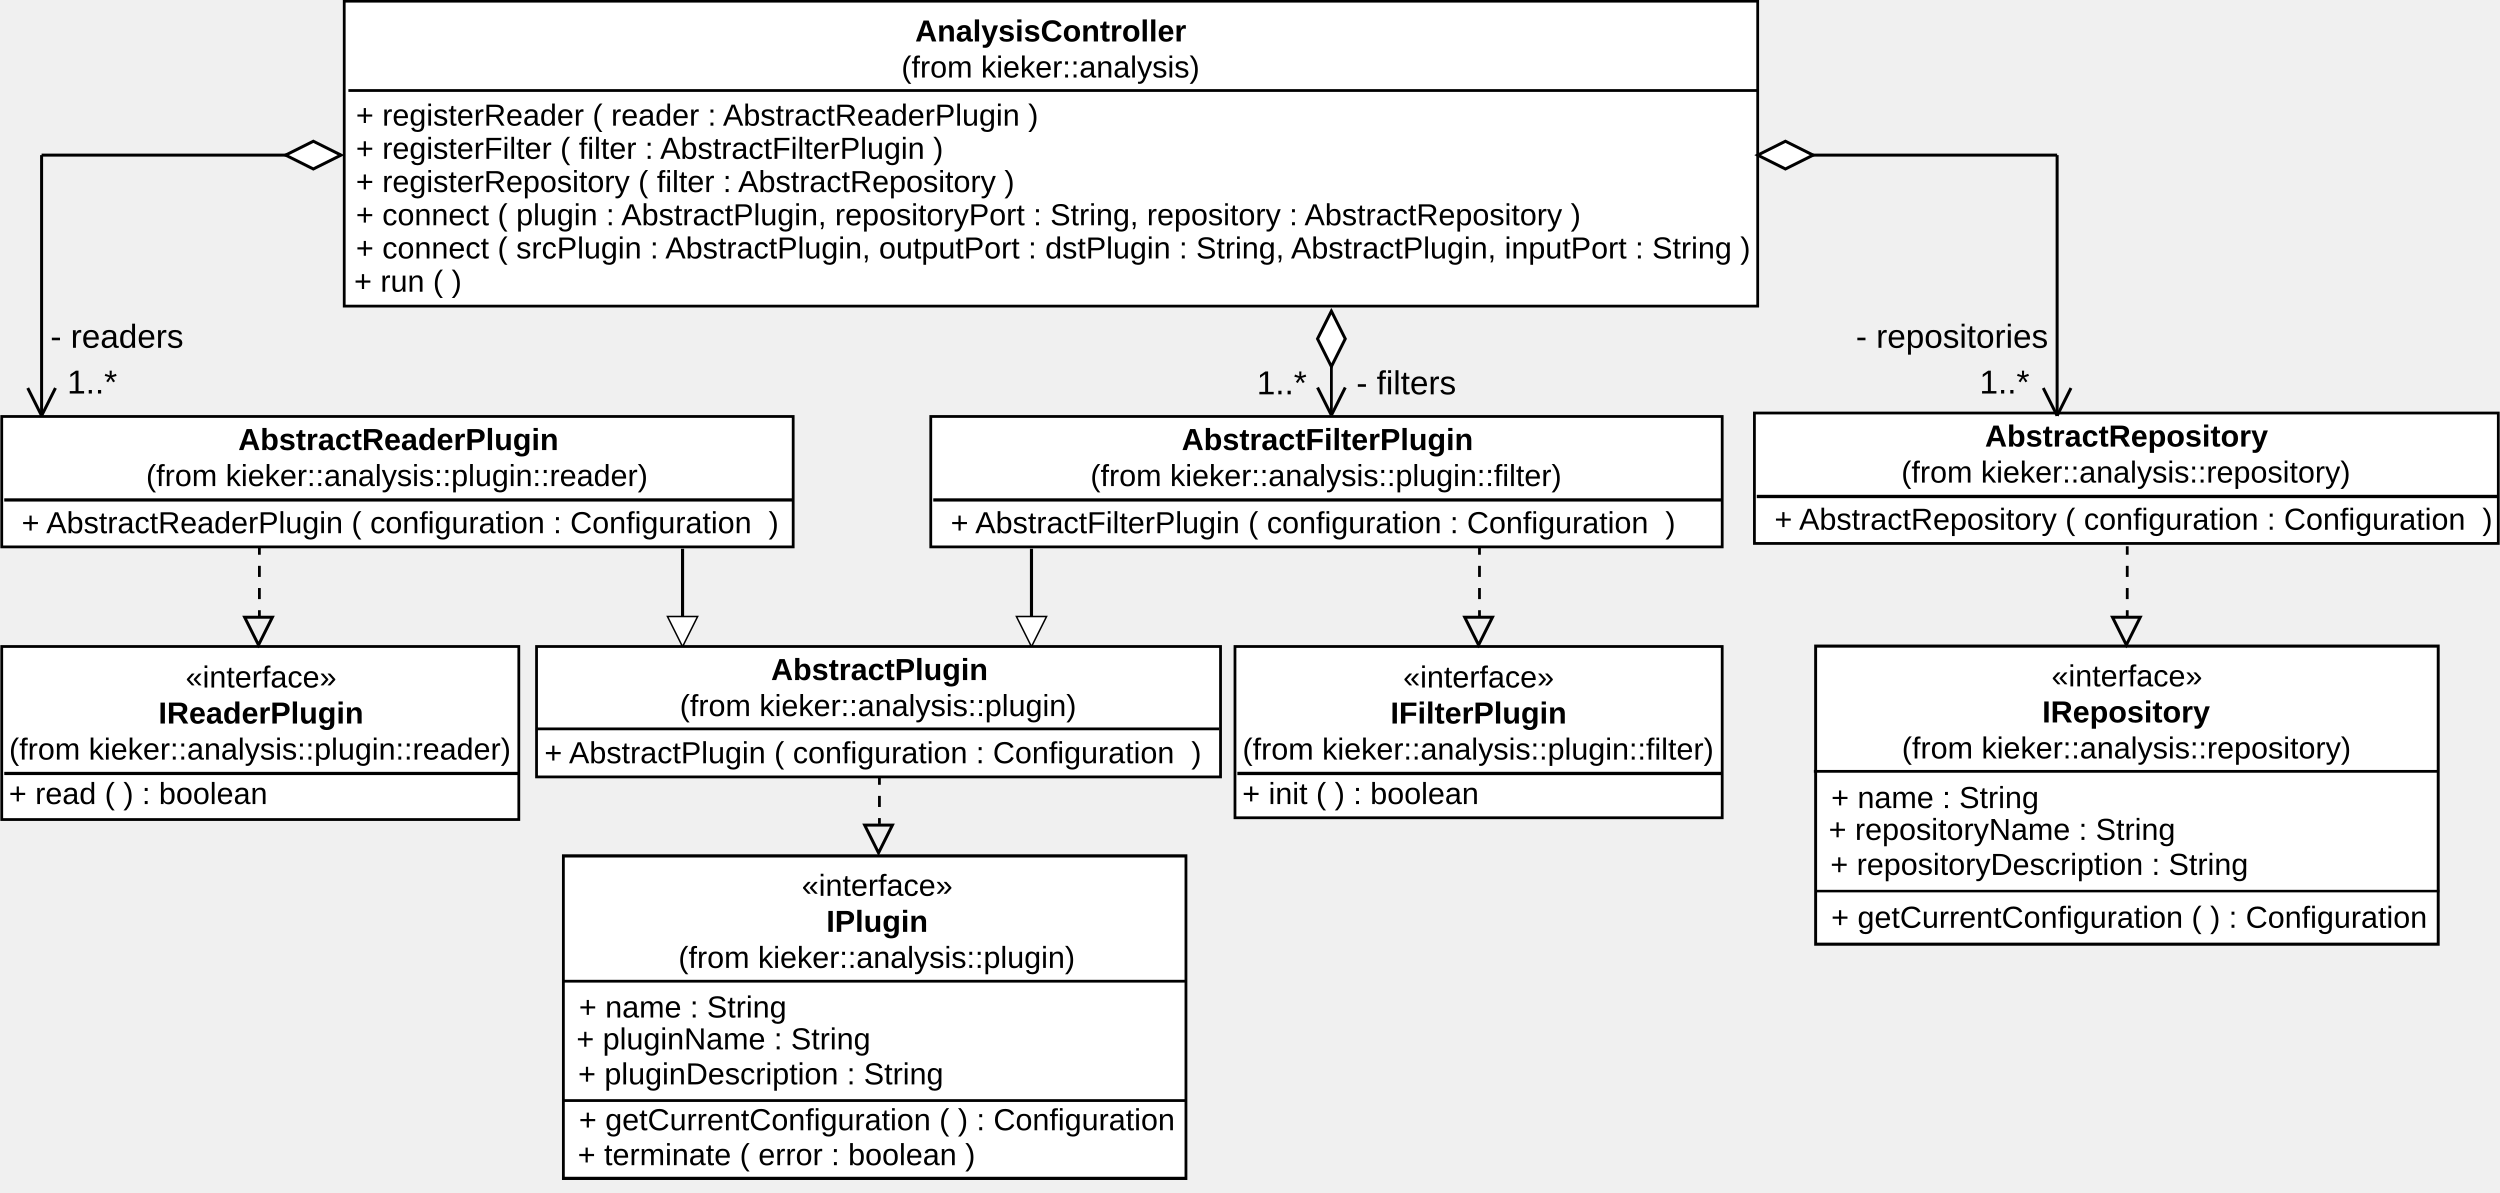
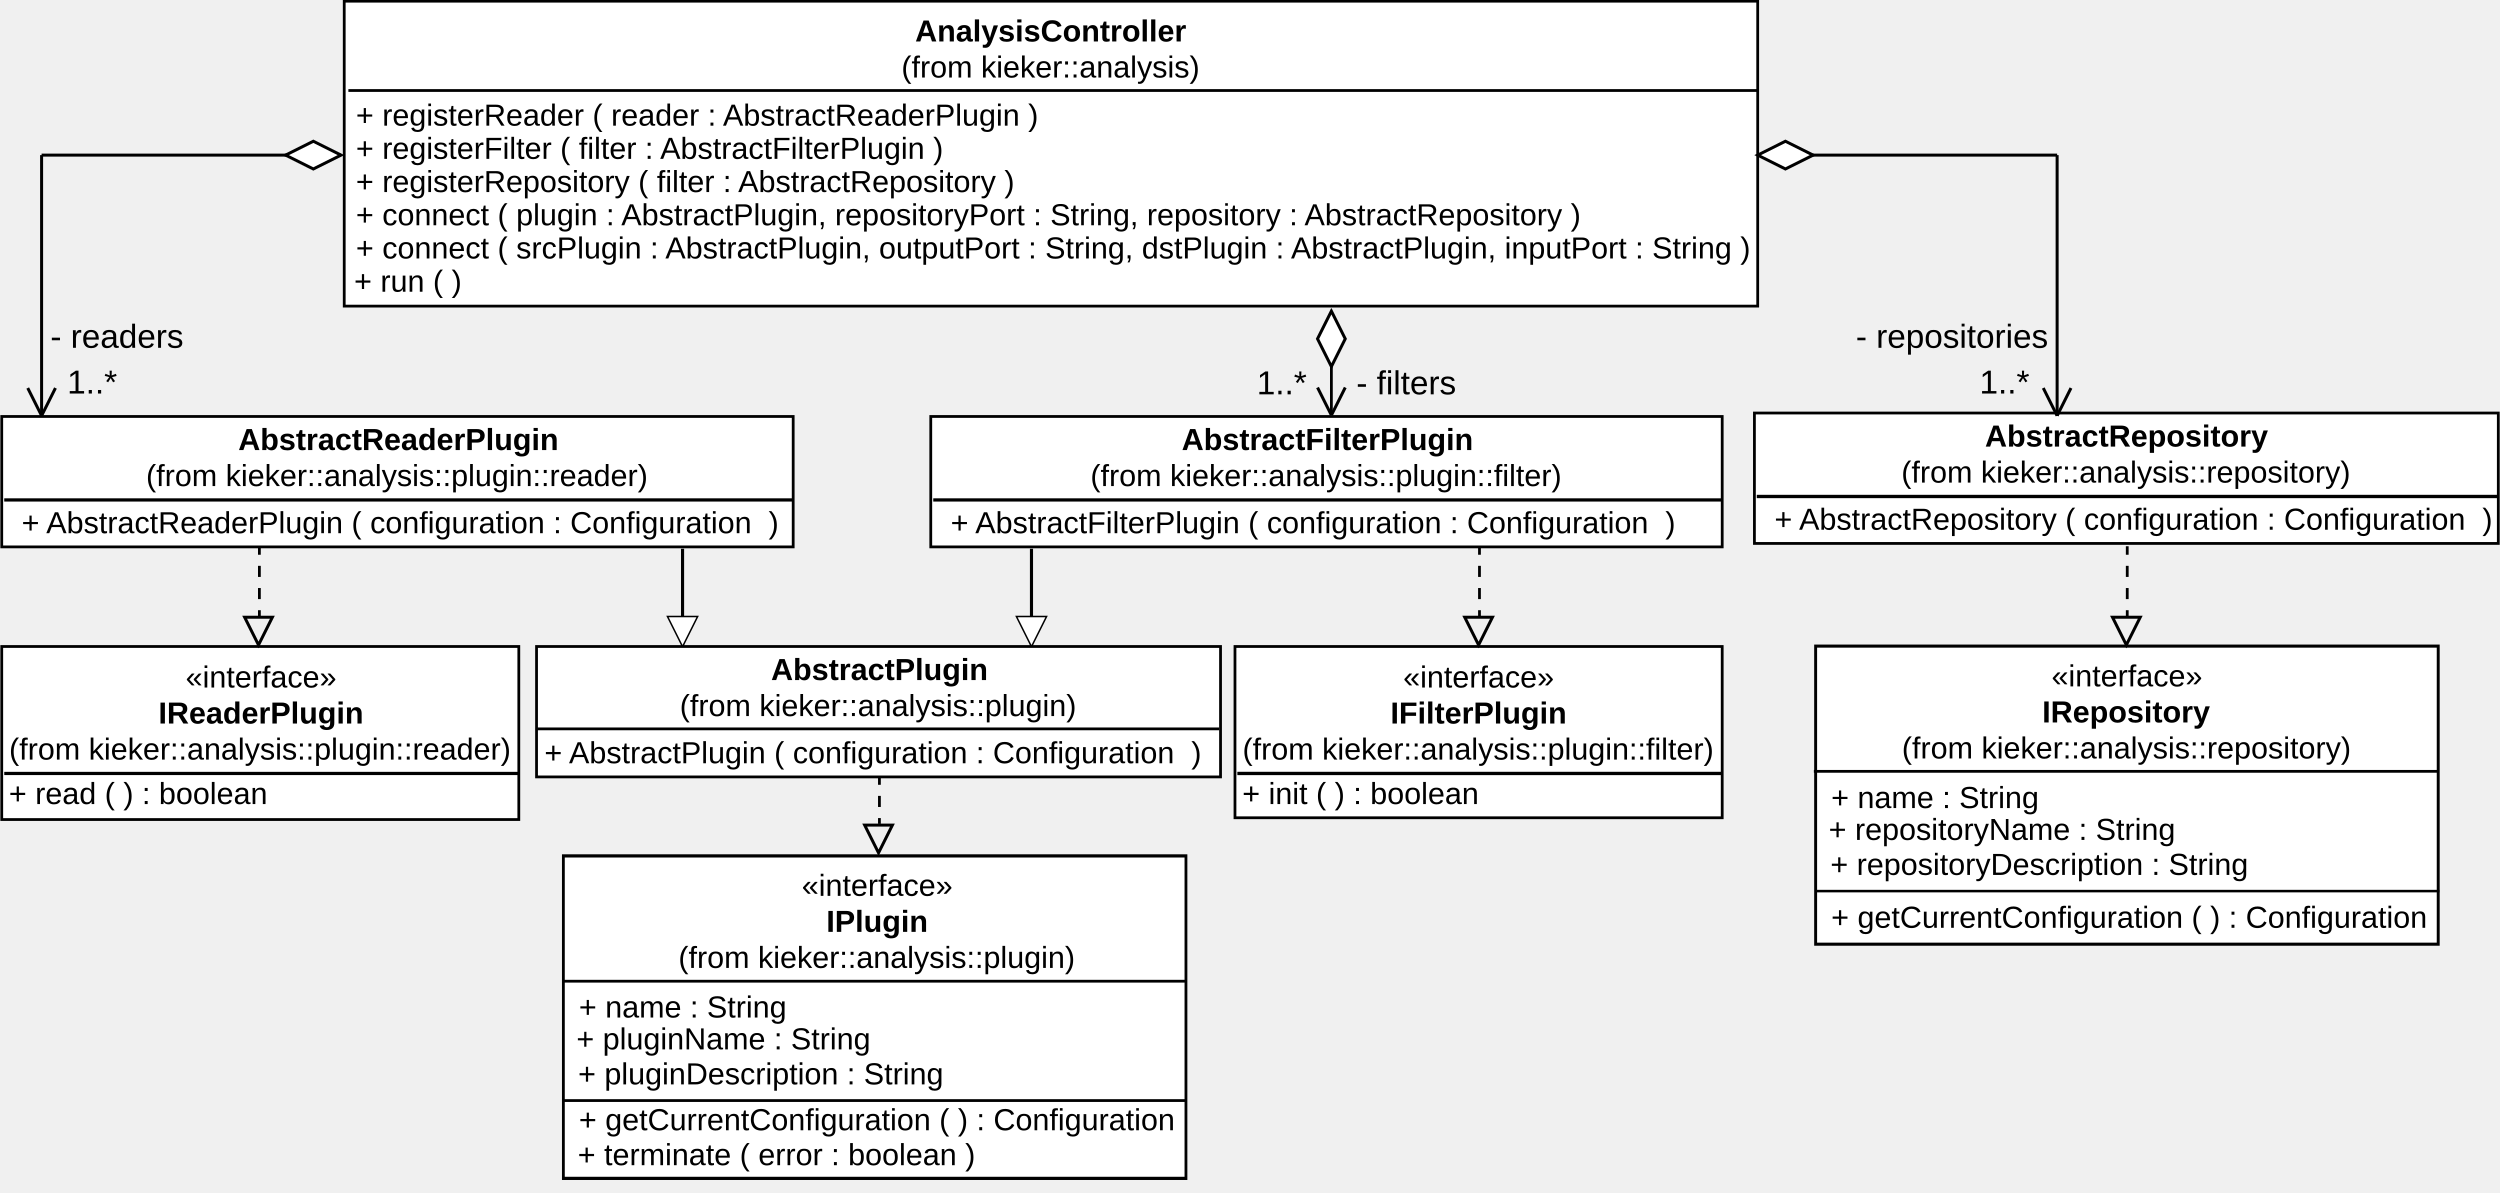
<svg xmlns="http://www.w3.org/2000/svg" xmlns:xlink="http://www.w3.org/1999/xlink" shape-rendering="auto" width="901.644" text-rendering="auto" contentScriptType="text/ecmascript" color-interpolation="auto" color-rendering="auto" preserveAspectRatio="xMidYMid meet" font-size="12" viewBox="0 0 901.644 430.022" image-rendering="auto" stroke-miterlimit="10" zoomAndPan="magnify" version="1.0" contentStyleType="text/css" font-style="normal" height="430.022" font-weight="normal" id="svg2" style="font-size:12px;font-style:normal;font-weight:normal;fill:#000000;fill-opacity:1;stroke:#000000;stroke-width:1;stroke-linecap:square;stroke-linejoin:miter;stroke-miterlimit:10;stroke-opacity:1;stroke-dasharray:none;stroke-dashoffset:0;font-family:Dialog">
  <rect style="fill:#ffffff;fill-opacity:1;stroke:#000000;stroke-width:1;stroke-linecap:square;stroke-linejoin:miter;stroke-miterlimit:10;stroke-opacity:1;stroke-dasharray:none;stroke-dashoffset:1.9" id="rect5103" width="285.439" height="47.034" x="335.687" y="150.206" />
  <rect style="fill:#ffffff;fill-opacity:1;stroke:#000000;stroke-width:1;stroke-linecap:square;stroke-linejoin:miter;stroke-miterlimit:10;stroke-opacity:1;stroke-dasharray:none;stroke-dashoffset:1.9" id="rect5101" width="285.439" height="47.034" x="0.628" y="150.206" />
  <line clip-path="url(#clipPath45-3)" x1="605" x2="658" y1="196" y2="196" id="line485-6" style="font-size:11px;font-style:normal;font-weight:normal;fill:none;stroke:#000000;stroke-width:1.128;stroke-linecap:butt;stroke-linejoin:miter;stroke-miterlimit:10;stroke-opacity:1;stroke-dasharray:none;stroke-dashoffset:0;font-family:Arial" transform="matrix(0,0.9204898,-1,0,568.0132,-358.99)" />
  <line clip-path="url(#clipPath45)" x1="605" x2="658" y1="196" y2="196" id="line485" style="font-size:11px;fill:none;stroke-width:1.128;stroke-linecap:butt;font-family:Arial" transform="matrix(0,0.9204898,-1,0,442.1673,-358.99)" />
  <polygon clip-path="url(#clipPath60-9)" points="648,191 658,196 648,201 " id="polygon489-3" style="font-size:11px;font-style:normal;font-weight:normal;fill:none;stroke:#000000;stroke-width:1.083;stroke-linecap:butt;stroke-linejoin:miter;stroke-miterlimit:10;stroke-opacity:1;stroke-dasharray:none;stroke-dashoffset:0;font-family:Arial" transform="matrix(0,1,-1,0,568.0132,-425.381)" />
  <polygon clip-path="url(#clipPath60)" points="648,191 658,196 648,201 " id="polygon489" style="font-size:11px;fill:none;stroke-width:1.083;stroke-linecap:butt;font-family:Arial" transform="matrix(0,1,-1,0,442.1673,-425.381)" />
  <polygon clip-path="url(#clipPath60-9)" points="648,191 658,196 648,201 " id="polygon487-7" style="font-size:11px;font-style:normal;font-weight:normal;fill:#ffffff;fill-opacity:1;stroke:none;font-family:Arial" transform="matrix(0,1,-1,0,568.0132,-425.381)" />
  <polygon clip-path="url(#clipPath60)" points="648,191 658,196 648,201 " id="polygon487" style="font-size:11px;fill:#ffffff;stroke:none;font-family:Arial" transform="matrix(0,1,-1,0,442.1673,-425.381)" />
  <rect style="fill:#ffffff;fill-opacity:1;stroke:#000000;stroke-width:1;stroke-linecap:square;stroke-linejoin:miter;stroke-miterlimit:10;stroke-opacity:1;stroke-dasharray:none;stroke-dashoffset:1.9" id="rect5022" width="246.688" height="47.034" x="193.507" y="233.164" />
  <path style="fill:none;stroke:#000000;stroke-width:1px;stroke-linecap:butt;stroke-linejoin:miter;stroke-opacity:1" d="m 193.283,262.871 246.447,0" id="path5099" transform="translate(0,-1.5956369e-6)" />
  <rect x="658" y="162" clip-path="url(#clipPath36-0)" width="161" height="73" id="rect433-2" style="font-size:11px;font-style:normal;font-weight:normal;fill:#ffffff;fill-opacity:1;stroke:#000000;stroke-width:0.755;stroke-linecap:butt;stroke-linejoin:miter;stroke-miterlimit:10;stroke-opacity:1;stroke-dasharray:none;stroke-dashoffset:0;font-family:Arial" transform="matrix(1.394649,0,0,1.472659,-262.8564,-5.54603)" />
  <path style="fill:none;stroke:#000000;stroke-width:1px;stroke-linecap:butt;stroke-linejoin:miter;stroke-opacity:1" d="m 654.188,278.189 225.271,0" id="path5067" transform="translate(0,-1.5956369e-6)" />
  <rect style="fill:#ffffff;fill-opacity:1;stroke:#000000;stroke-width:1;stroke-linecap:square;stroke-linejoin:miter;stroke-miterlimit:10;stroke-opacity:1;stroke-dasharray:none;stroke-dashoffset:1.9" id="rect5065" width="268.287" height="47.034" x="632.744" y="148.96" />
  <rect style="fill:#ffffff;fill-opacity:1;stroke:#000000;stroke-width:1;stroke-linecap:square;stroke-linejoin:miter;stroke-miterlimit:10;stroke-opacity:1;stroke-dasharray:none;stroke-dashoffset:1.9" id="rect5049" width="175.721" height="61.77" x="445.405" y="233.164" />
  <rect x="658" y="162" clip-path="url(#clipPath36)" width="161" height="73" id="rect433" style="font-size:11px;fill:#ffffff;stroke-width:0.726;stroke-linecap:butt;font-family:Arial" transform="matrix(1.394649,0,0,1.593203,-714.4952,50.59066)" />
  <path style="fill:none;stroke:#000000;stroke-width:1px;stroke-linecap:butt;stroke-linejoin:miter;stroke-opacity:1" d="m 202.744,353.88 224.821,0" id="path5029" transform="translate(0,-1.5956369e-6)" />
  <rect style="fill:#ffffff;fill-opacity:1;stroke:#000000;stroke-width:1;stroke-linecap:square;stroke-linejoin:miter;stroke-miterlimit:10;stroke-opacity:1;stroke-dasharray:none;stroke-dashoffset:1.9" id="rect5013" width="186.484" height="62.407" x="0.628" y="233.164" />
  <rect style="fill:#ffffff;fill-opacity:1;stroke:#000000;stroke-width:1;stroke-linecap:square;stroke-linejoin:miter;stroke-miterlimit:10;stroke-opacity:1;stroke-dasharray:none;stroke-dashoffset:1.9" id="rect5002" width="509.779" height="109.972" x="124.148" y="0.429" />
  <path style="fill:none;stroke:#000000;stroke-width:1px;stroke-linecap:butt;stroke-linejoin:miter;stroke-opacity:1" d="m 125.645,32.643 508.325,0" id="path5004" transform="translate(0,-1.5956369e-6)" />
  <defs id="genericDefs">
    <defs id="defs1">
      <linearGradient spreadMethod="pad" xlink:show="other" id="linearGradient1" xlink:actuate="onLoad" xlink:type="simple" y2="104" gradientUnits="userSpaceOnUse" y1="90" x2="271" x1="271">
        <stop id="stop9" offset="0%" stop-color="white" stop-opacity="1" />
        <stop id="stop11" offset="100%" stop-color="rgb(236,236,236)" stop-opacity="1" />
      </linearGradient>
      <linearGradient spreadMethod="pad" xlink:show="other" id="linearGradient2" xlink:actuate="onLoad" xlink:type="simple" y2="64" gradientUnits="userSpaceOnUse" y1="31" x2="271" x1="271">
        <stop id="stop14" offset="0%" stop-color="rgb(226,241,254)" stop-opacity="1" />
        <stop id="stop16" offset="100%" stop-color="rgb(188,213,234)" stop-opacity="1" />
      </linearGradient>
      <linearGradient spreadMethod="pad" xlink:show="other" id="linearGradient3" xlink:actuate="onLoad" xlink:type="simple" y2="249" gradientUnits="userSpaceOnUse" y1="235" x2="10" x1="10">
        <stop id="stop19" offset="0%" stop-color="white" stop-opacity="1" />
        <stop id="stop21" offset="100%" stop-color="rgb(236,236,236)" stop-opacity="1" />
      </linearGradient>
      <linearGradient spreadMethod="pad" xlink:show="other" id="linearGradient4" xlink:actuate="onLoad" xlink:type="simple" y2="209" gradientUnits="userSpaceOnUse" y1="163" x2="10" x1="10">
        <stop id="stop24" offset="0%" stop-color="rgb(226,241,254)" stop-opacity="1" />
        <stop id="stop26" offset="100%" stop-color="rgb(188,213,234)" stop-opacity="1" />
      </linearGradient>
      <linearGradient spreadMethod="pad" xlink:show="other" id="linearGradient5" xlink:actuate="onLoad" xlink:type="simple" y2="223" gradientUnits="userSpaceOnUse" y1="209" x2="389" x1="389">
        <stop id="stop29" offset="0%" stop-color="white" stop-opacity="1" />
        <stop id="stop31" offset="100%" stop-color="rgb(236,236,236)" stop-opacity="1" />
      </linearGradient>
      <linearGradient spreadMethod="pad" xlink:show="other" id="linearGradient6" xlink:actuate="onLoad" xlink:type="simple" y2="209" gradientUnits="userSpaceOnUse" y1="163" x2="389" x1="389">
        <stop id="stop34" offset="0%" stop-color="rgb(226,241,254)" stop-opacity="1" />
        <stop id="stop36" offset="100%" stop-color="rgb(188,213,234)" stop-opacity="1" />
      </linearGradient>
      <linearGradient spreadMethod="pad" xlink:show="other" id="linearGradient7" xlink:actuate="onLoad" xlink:type="simple" y2="355" gradientUnits="userSpaceOnUse" y1="342" x2="10" x1="10">
        <stop id="stop39" offset="0%" stop-color="white" stop-opacity="1" />
        <stop id="stop41" offset="100%" stop-color="rgb(236,236,236)" stop-opacity="1" />
      </linearGradient>
      <linearGradient spreadMethod="pad" xlink:show="other" id="linearGradient8" xlink:actuate="onLoad" xlink:type="simple" y2="341" gradientUnits="userSpaceOnUse" y1="296" x2="10" x1="10">
        <stop id="stop44" offset="0%" stop-color="rgb(226,241,254)" stop-opacity="1" />
        <stop id="stop46" offset="100%" stop-color="rgb(188,213,234)" stop-opacity="1" />
      </linearGradient>
      <linearGradient spreadMethod="pad" xlink:show="other" id="linearGradient9" xlink:actuate="onLoad" xlink:type="simple" y2="236" gradientUnits="userSpaceOnUse" y1="222" x2="659" x1="659">
        <stop id="stop49" offset="0%" stop-color="white" stop-opacity="1" />
        <stop id="stop51" offset="100%" stop-color="rgb(236,236,236)" stop-opacity="1" />
      </linearGradient>
      <linearGradient spreadMethod="pad" xlink:show="other" id="linearGradient10" xlink:actuate="onLoad" xlink:type="simple" y2="209" gradientUnits="userSpaceOnUse" y1="163" x2="659" x1="659">
        <stop id="stop54" offset="0%" stop-color="rgb(226,241,254)" stop-opacity="1" />
        <stop id="stop56" offset="100%" stop-color="rgb(188,213,234)" stop-opacity="1" />
      </linearGradient>
      <clipPath id="clipPath1" clipPathUnits="userSpaceOnUse">
        <path id="path59" d="m 269,29 260,0 0,81 -260,0 0,-81 z" />
      </clipPath>
      <clipPath id="clipPath2" clipPathUnits="userSpaceOnUse">
        <path id="path62" d="m 345,33 106,0 0,16 -106,0 0,-16 z" />
      </clipPath>
      <clipPath id="clipPath3" clipPathUnits="userSpaceOnUse">
        <path id="path65" d="m 343,46 110,0 0,16 -110,0 0,-16 z" />
      </clipPath>
      <clipPath id="clipPath6" clipPathUnits="userSpaceOnUse">
        <path id="path74" d="m 276,89 42,0 0,16 -42,0 0,-16 z" />
      </clipPath>
      <clipPath id="clipPath7" clipPathUnits="userSpaceOnUse">
        <path id="path77" d="m 270,62 255,0 0,43 -255,0 0,-43 z" />
      </clipPath>
      <clipPath id="clipPath8" clipPathUnits="userSpaceOnUse">
        <path id="path80" d="m 269,102 260,0 0,7 -260,0 0,-7 z" />
      </clipPath>
      <clipPath id="clipPath9" clipPathUnits="userSpaceOnUse">
        <path id="path83" d="m 523,29 7,0 0,77 -7,0 0,-77 z" />
      </clipPath>
      <clipPath id="clipPath10" clipPathUnits="userSpaceOnUse">
        <path id="path86" d="m 8,161 340,0 0,94 -340,0 0,-94 z" />
      </clipPath>
      <clipPath id="clipPath11" clipPathUnits="userSpaceOnUse">
        <path id="path89" d="m 148,165 58,0 0,16 -58,0 0,-16 z" />
      </clipPath>
      <clipPath id="clipPath17" clipPathUnits="userSpaceOnUse">
        <path id="path107" d="m 9,207 335,0 0,43 -335,0 0,-43 z" />
      </clipPath>
      <clipPath id="clipPath18" clipPathUnits="userSpaceOnUse">
        <path id="path110" d="m 8,247 340,0 0,7 -340,0 0,-7 z" />
      </clipPath>
      <clipPath id="clipPath19" clipPathUnits="userSpaceOnUse">
        <path id="path113" d="m 342,161 7,0 0,90 -7,0 0,-90 z" />
      </clipPath>
      <clipPath id="clipPath20" clipPathUnits="userSpaceOnUse">
        <path id="path116" d="m 387,161 223,0 0,68 -223,0 0,-68 z" />
      </clipPath>
      <clipPath id="clipPath21" clipPathUnits="userSpaceOnUse">
        <path id="path119" d="m 468,165 58,0 0,16 -58,0 0,-16 z" />
      </clipPath>
      <clipPath id="clipPath22" clipPathUnits="userSpaceOnUse">
        <path id="path122" d="m 398,178 198,0 0,16 -198,0 0,-16 z" />
      </clipPath>
      <clipPath id="clipPath24" clipPathUnits="userSpaceOnUse">
        <path id="path128" d="m 394,208 190,0 0,16 -190,0 0,-16 z" />
      </clipPath>
      <clipPath id="clipPath25" clipPathUnits="userSpaceOnUse">
        <path id="path131" d="m 388,207 218,0 0,17 -218,0 0,-17 z" />
      </clipPath>
      <clipPath id="clipPath26" clipPathUnits="userSpaceOnUse">
        <path id="path134" d="m 387,221 223,0 0,7 -223,0 0,-7 z" />
      </clipPath>
      <clipPath id="clipPath27" clipPathUnits="userSpaceOnUse">
        <path id="path137" d="m 604,161 7,0 0,64 -7,0 0,-64 z" />
      </clipPath>
      <clipPath id="clipPath28" clipPathUnits="userSpaceOnUse">
        <path id="path140" d="m 8,294 352,0 0,67 -352,0 0,-67 z" />
      </clipPath>
      <clipPath id="clipPath29" clipPathUnits="userSpaceOnUse">
        <path id="path143" d="m 154,298 58,0 0,16 -58,0 0,-16 z" />
      </clipPath>
      <clipPath id="clipPath30" clipPathUnits="userSpaceOnUse">
        <path id="path146" d="m 106,311 153,0 0,16 -153,0 0,-16 z" />
      </clipPath>
      <clipPath id="clipPath31" clipPathUnits="userSpaceOnUse">
        <path id="path149" d="m 109,324 148,0 0,15 -148,0 0,-15 z" />
      </clipPath>
      <clipPath id="clipPath33" clipPathUnits="userSpaceOnUse">
        <path id="path155" d="m 9,339 347,0 0,17 -347,0 0,-17 z" />
      </clipPath>
      <clipPath id="clipPath34" clipPathUnits="userSpaceOnUse">
        <path id="path158" d="m 8,353 352,0 0,7 -352,0 0,-7 z" />
      </clipPath>
      <clipPath id="clipPath35" clipPathUnits="userSpaceOnUse">
        <path id="path161" d="m 354,294 7,0 0,63 -7,0 0,-63 z" />
      </clipPath>
      <clipPath id="clipPath36" clipPathUnits="userSpaceOnUse">
        <path id="path164" d="m 657,161 168,0 0,81 -168,0 0,-81 z" />
      </clipPath>
      <clipPath id="clipPath37" clipPathUnits="userSpaceOnUse">
        <path id="path167" d="m 710,165 58,0 0,16 -58,0 0,-16 z" />
      </clipPath>
      <clipPath id="clipPath38" clipPathUnits="userSpaceOnUse">
        <path id="path170" d="m 696,178 87,0 0,16 -87,0 0,-16 z" />
      </clipPath>
      <clipPath id="clipPath42" clipPathUnits="userSpaceOnUse">
        <path id="path182" d="m 658,207 163,0 0,30 -163,0 0,-30 z" />
      </clipPath>
      <clipPath id="clipPath43" clipPathUnits="userSpaceOnUse">
        <path id="path185" d="m 657,234 168,0 0,7 -168,0 0,-7 z" />
      </clipPath>
      <clipPath id="clipPath44" clipPathUnits="userSpaceOnUse">
        <path id="path188" d="m 819,161 7,0 0,77 -7,0 0,-77 z" />
      </clipPath>
      <clipPath id="clipPath45" clipPathUnits="userSpaceOnUse">
        <path id="path191" d="m -1,-1 836,0 0,372 -836,0 0,-372 z" />
      </clipPath>
      <clipPath id="clipPath46" clipPathUnits="userSpaceOnUse">
        <path id="path194" d="m 235,43 10,0 0,17 -10,0 0,-17 z" />
      </clipPath>
      <clipPath id="clipPath47" clipPathUnits="userSpaceOnUse">
        <path id="path197" d="m 173,138 10,0 0,17 -10,0 0,-17 z" />
      </clipPath>
      <clipPath id="clipPath49" clipPathUnits="userSpaceOnUse">
        <path id="path203" d="m 249,62 24,0 0,14 -24,0 0,-14 z" />
      </clipPath>
      <clipPath id="clipPath50" clipPathUnits="userSpaceOnUse">
        <path id="path206" d="m 155,151 14,0 0,14 -14,0 0,-14 z" />
      </clipPath>
      <clipPath id="clipPath51" clipPathUnits="userSpaceOnUse">
        <path id="path209" d="m 461,109 10,0 0,17 -10,0 0,-17 z" />
      </clipPath>
      <clipPath id="clipPath52" clipPathUnits="userSpaceOnUse">
        <path id="path212" d="m 456,141 21,0 0,17 -21,0 0,-17 z" />
      </clipPath>
      <clipPath id="clipPath53" clipPathUnits="userSpaceOnUse">
        <path id="path215" d="m 491,141 73,0 0,17 -73,0 0,-17 z" />
      </clipPath>
      <clipPath id="clipPath54" clipPathUnits="userSpaceOnUse">
        <path id="path218" d="m 476,151 14,0 0,14 -14,0 0,-14 z" />
      </clipPath>
      <clipPath id="clipPath55" clipPathUnits="userSpaceOnUse">
        <path id="path221" d="m 115,251 10,0 0,17 -10,0 0,-17 z" />
      </clipPath>
      <clipPath id="clipPath56" clipPathUnits="userSpaceOnUse">
        <path id="path224" d="m 115,280 8,0 0,17 -8,0 0,-17 z" />
      </clipPath>
      <clipPath id="clipPath57" clipPathUnits="userSpaceOnUse">
        <path id="path227" d="m 158,276 60,0 0,17 -60,0 0,-17 z" />
      </clipPath>
      <clipPath id="clipPath58" clipPathUnits="userSpaceOnUse">
        <path id="path230" d="m 126,283 14,0 0,14 -14,0 0,-14 z" />
      </clipPath>
      <clipPath id="clipPath59" clipPathUnits="userSpaceOnUse">
        <path id="path233" d="m 354,311 14,0 0,14 -14,0 0,-14 z" />
      </clipPath>
      <clipPath id="clipPath60" clipPathUnits="userSpaceOnUse">
        <path id="path236" d="m 646,190 14,0 0,14 -14,0 0,-14 z" />
      </clipPath>
      <clipPath id="clipPath61" clipPathUnits="userSpaceOnUse">
        <path id="path239" d="m 559,82 10,0 0,17 -10,0 0,-17 z" />
      </clipPath>
      <clipPath id="clipPath62" clipPathUnits="userSpaceOnUse">
        <path id="path242" d="m 669,115 21,0 0,17 -21,0 0,-17 z" />
      </clipPath>
      <clipPath id="clipPath63" clipPathUnits="userSpaceOnUse">
        <path id="path245" d="m 710,112 51,0 0,17 -51,0 0,-17 z" />
      </clipPath>
      <clipPath id="clipPath64" clipPathUnits="userSpaceOnUse">
        <path id="path248" d="m 523,67 24,0 0,14 -24,0 0,-14 z" />
      </clipPath>
      <clipPath id="clipPath65" clipPathUnits="userSpaceOnUse">
        <path id="path251" d="m 690,151 14,0 0,14 -14,0 0,-14 z" />
      </clipPath>
    </defs>
    <linearGradient xlink:href="#linearGradient3" id="linearGradient3777" gradientUnits="userSpaceOnUse" spreadMethod="pad" x1="10" y1="235" x2="10" y2="249" />
    <linearGradient xlink:href="#linearGradient4" id="linearGradient3779" gradientUnits="userSpaceOnUse" spreadMethod="pad" x1="10" y1="163" x2="10" y2="209" />
    <linearGradient xlink:href="#linearGradient5" id="linearGradient3781" gradientUnits="userSpaceOnUse" spreadMethod="pad" x1="389" y1="209" x2="389" y2="223" />
    <linearGradient xlink:href="#linearGradient6" id="linearGradient3783" gradientUnits="userSpaceOnUse" spreadMethod="pad" x1="389" y1="163" x2="389" y2="209" />
    <linearGradient xlink:href="#linearGradient7" id="linearGradient3785" gradientUnits="userSpaceOnUse" spreadMethod="pad" x1="10" y1="342" x2="10" y2="355" />
    <linearGradient xlink:href="#linearGradient8" id="linearGradient3787" gradientUnits="userSpaceOnUse" spreadMethod="pad" x1="10" y1="296" x2="10" y2="341" />
    <linearGradient xlink:href="#linearGradient9" id="linearGradient3789" gradientUnits="userSpaceOnUse" spreadMethod="pad" x1="659" y1="222" x2="659" y2="236" />
    <linearGradient xlink:href="#linearGradient10" id="linearGradient3791" gradientUnits="userSpaceOnUse" spreadMethod="pad" x1="659" y1="163" x2="659" y2="209" />
    <linearGradient xlink:href="#linearGradient1" id="linearGradient3915" gradientUnits="userSpaceOnUse" spreadMethod="pad" x1="271" y1="90" x2="271" y2="104" />
    <linearGradient xlink:href="#linearGradient2" id="linearGradient3917" gradientUnits="userSpaceOnUse" spreadMethod="pad" x1="271" y1="31" x2="271" y2="64" />
    <linearGradient xlink:href="#linearGradient3" id="linearGradient3927" gradientUnits="userSpaceOnUse" spreadMethod="pad" x1="10" y1="235" x2="10" y2="249" />
    <clipPath id="clipPath52-3" clipPathUnits="userSpaceOnUse">
      <path id="path212-9" d="m 456,141 21,0 0,17 -21,0 0,-17 z" />
    </clipPath>
    <clipPath id="clipPath42-1" clipPathUnits="userSpaceOnUse">
      <path id="path182-7" d="m 658,207 163,0 0,30 -163,0 0,-30 z" />
    </clipPath>
    <clipPath id="clipPath21-8" clipPathUnits="userSpaceOnUse">
      <path id="path119-8" d="m 468,165 58,0 0,16 -58,0 0,-16 z" />
    </clipPath>
    <clipPath id="clipPath22-5" clipPathUnits="userSpaceOnUse">
      <path id="path122-0" d="m 398,178 198,0 0,16 -198,0 0,-16 z" />
    </clipPath>
    <clipPath id="clipPath25-0" clipPathUnits="userSpaceOnUse">
      <path id="path131-1" d="m 388,207 218,0 0,17 -218,0 0,-17 z" />
    </clipPath>
    <clipPath id="clipPath20-5" clipPathUnits="userSpaceOnUse">
      <path id="path116-0" d="m 387,161 223,0 0,68 -223,0 0,-68 z" />
    </clipPath>
    <clipPath id="clipPath10-4" clipPathUnits="userSpaceOnUse">
      <path id="path86-0" d="m 8,161 340,0 0,94 -340,0 0,-94 z" />
    </clipPath>
    <clipPath id="clipPath17-7" clipPathUnits="userSpaceOnUse">
      <path id="path107-7" d="m 9,207 335,0 0,43 -335,0 0,-43 z" />
    </clipPath>
    <clipPath id="clipPath64-4" clipPathUnits="userSpaceOnUse">
      <path id="path248-9" d="m 523,67 24,0 0,14 -24,0 0,-14 z" />
    </clipPath>
    <clipPath id="clipPath3517" clipPathUnits="userSpaceOnUse">
      <path id="path3519" d="m 523,67 24,0 0,14 -24,0 0,-14 z" />
    </clipPath>
    <clipPath id="clipPath60-9" clipPathUnits="userSpaceOnUse">
      <path id="path236-7" d="m 646,190 14,0 0,14 -14,0 0,-14 z" />
    </clipPath>
    <clipPath id="clipPath3625" clipPathUnits="userSpaceOnUse">
      <path id="path3627" d="m 646,190 14,0 0,14 -14,0 0,-14 z" />
    </clipPath>
    <clipPath id="clipPath45-3" clipPathUnits="userSpaceOnUse">
      <path id="path191-3" d="m -1,-1 836,0 0,372 -836,0 0,-372 z" />
    </clipPath>
    <clipPath id="clipPath45-3-3" clipPathUnits="userSpaceOnUse">
      <path id="path191-3-5" d="m -1,-1 836,0 0,372 -836,0 0,-372 z" />
    </clipPath>
    <clipPath id="clipPath60-9-6" clipPathUnits="userSpaceOnUse">
      <path id="path236-7-0" d="m 646,190 14,0 0,14 -14,0 0,-14 z" />
    </clipPath>
    <clipPath id="clipPath3688" clipPathUnits="userSpaceOnUse">
      <path id="path3690" d="m 646,190 14,0 0,14 -14,0 0,-14 z" />
    </clipPath>
    <clipPath id="clipPath60-9-6-9" clipPathUnits="userSpaceOnUse">
      <path id="path236-7-0-5" d="m 646,190 14,0 0,14 -14,0 0,-14 z" />
    </clipPath>
    <clipPath id="clipPath42-1-8" clipPathUnits="userSpaceOnUse">
      <path id="path182-7-5" d="m 658,207 163,0 0,30 -163,0 0,-30 z" />
    </clipPath>
    <clipPath id="clipPath42-8" clipPathUnits="userSpaceOnUse">
      <path id="path182-75" d="m 658,207 163,0 0,30 -163,0 0,-30 z" />
    </clipPath>
    <clipPath id="clipPath38-4" clipPathUnits="userSpaceOnUse">
      <path id="path170-9" d="m 696,178 87,0 0,16 -87,0 0,-16 z" />
    </clipPath>
    <clipPath id="clipPath37-1" clipPathUnits="userSpaceOnUse">
      <path id="path167-0" d="m 710,165 58,0 0,16 -58,0 0,-16 z" />
    </clipPath>
    <clipPath id="clipPath36-0" clipPathUnits="userSpaceOnUse">
      <path id="path164-6" d="m 657,161 168,0 0,81 -168,0 0,-81 z" />
    </clipPath>
    <clipPath id="clipPath4552" clipPathUnits="userSpaceOnUse">
      <path id="path4554" d="m 657,161 168,0 0,81 -168,0 0,-81 z" />
    </clipPath>
    <clipPath id="clipPath17-9" clipPathUnits="userSpaceOnUse">
      <path id="path107-0" d="m 9,207 335,0 0,43 -335,0 0,-43 z" />
    </clipPath>
    <clipPath id="clipPath10-44" clipPathUnits="userSpaceOnUse">
      <path id="path86-9" d="m 8,161 340,0 0,94 -340,0 0,-94 z" />
    </clipPath>
    <clipPath id="clipPath60-9-6-7" clipPathUnits="userSpaceOnUse">
      <path id="path236-7-0-4" d="m 646,190 14,0 0,14 -14,0 0,-14 z" />
    </clipPath>
    <clipPath id="clipPath17-7-7" clipPathUnits="userSpaceOnUse">
      <path id="path107-7-3" d="m 9,207 335,0 0,43 -335,0 0,-43 z" />
    </clipPath>
    <clipPath id="clipPath10-4-7" clipPathUnits="userSpaceOnUse">
      <path id="path86-0-3" d="m 8,161 340,0 0,94 -340,0 0,-94 z" />
    </clipPath>
    <clipPath id="clipPath45-9" clipPathUnits="userSpaceOnUse">
      <path id="path191-7" d="m -1,-1 836,0 0,372 -836,0 0,-372 z" />
    </clipPath>
    <clipPath id="clipPath4841" clipPathUnits="userSpaceOnUse">
      <path id="path4843" d="m -1,-1 836,0 0,372 -836,0 0,-372 z" />
    </clipPath>
    <clipPath id="clipPath49-3" clipPathUnits="userSpaceOnUse">
      <path id="path203-7" d="m 249,62 24,0 0,14 -24,0 0,-14 z" />
    </clipPath>
    <clipPath id="clipPath4847" clipPathUnits="userSpaceOnUse">
      <path id="path4849" d="m 249,62 24,0 0,14 -24,0 0,-14 z" />
    </clipPath>
    <clipPath id="clipPath50-2" clipPathUnits="userSpaceOnUse">
      <path id="path206-1" d="m 155,151 14,0 0,14 -14,0 0,-14 z" />
    </clipPath>
    <clipPath id="clipPath4853" clipPathUnits="userSpaceOnUse">
      <path id="path4855" d="m 155,151 14,0 0,14 -14,0 0,-14 z" />
    </clipPath>
    <clipPath id="clipPath52-3-3" clipPathUnits="userSpaceOnUse">
      <path id="path212-9-4" d="m 456,141 21,0 0,17 -21,0 0,-17 z" />
    </clipPath>
    <clipPath id="clipPath60-9-6-4" clipPathUnits="userSpaceOnUse">
      <path id="path236-7-0-6" d="m 646,190 14,0 0,14 -14,0 0,-14 z" />
    </clipPath>
  </defs>
  <text x="346" y="45" clip-path="url(#clipPath2)" font-weight="bold" xml:space="preserve" id="text261" style="font-size:11px;font-weight:bold;fill:#000000;stroke:none;font-family:Arial" transform="translate(-15.95454,-30.03492)">AnalysisController</text>
  <text x="344" y="58" clip-path="url(#clipPath3)" xml:space="preserve" id="text263" style="font-size:11px;fill:#000000;stroke:none;font-family:Arial" transform="translate(-18.92011,-30.03492)">(from kieker::analysis)</text>
  <text x="128.373" y="57.298" clip-path="none" xml:space="preserve" id="text267" style="font-size:11px;fill:#000000;stroke:none;font-family:Arial">+ registerFilter ( filter : AbstractFilterPlugin )</text>
  <text x="277" y="101" clip-path="url(#clipPath6)" xml:space="preserve" id="text269" style="font-size:11px;fill:#000000;stroke:none;font-family:Arial" transform="translate(-149.2921,4.206324)">+ run ( )</text>
  <text x="85.917" y="162.308" clip-path="none" font-weight="bold" xml:space="preserve" id="text301" style="font-size:11px;font-weight:bold;stroke:none;font-family:Arial">AbstractReaderPlugin</text>
  <text xml:space="preserve" x="52.673" y="175.308" clip-path="none" id="text303" style="font-size:11px;stroke:none;font-family:Arial">(from kieker::analysis::plugin::reader)</text>
  <text xml:space="preserve" x="7.813" y="192.308" clip-path="none" id="text305" style="font-size:11px;stroke:none;font-family:Arial">+ AbstractReaderPlugin ( configuration : Configuration  )</text>
  <line clip-path="url(#clipPath17)" x1="10" x2="342" y1="208" y2="208" id="line311" style="font-size:11px;fill:none;stroke-width:1.17;stroke-linecap:butt;font-family:Arial" transform="matrix(0.8569243,0,0,1,-7.042847,-27.69232)" />
  <text font-size="12" x="457" y="154" clip-path="url(#clipPath52)" xml:space="preserve" id="text457" style="font-size:12px;stroke:none;font-family:Arial" transform="translate(-3.725701,-11.78975)">1..*</text>
  <text font-size="12" x="492" y="154" clip-path="url(#clipPath53)" xml:space="preserve" id="text459" style="font-size:12px;stroke:none;font-family:Arial" transform="translate(-2.824616,-11.78975)">- filters</text>
  <line clip-path="url(#clipPath54)" x1="478" x2="483" y1="152" y2="162" id="line461" style="font-size:11px;fill:none;stroke-width:1.083;stroke-linecap:butt;font-family:Arial" transform="translate(-2.824616,-12.2403)" />
  <line clip-path="url(#clipPath54)" x1="483" x2="488" y1="162" y2="152" id="line463" style="font-size:11px;fill:none;stroke-width:1.083;stroke-linecap:butt;font-family:Arial" transform="translate(-2.824616,-12.2403)" />
  <text x="128.373" y="45.322" clip-path="none" xml:space="preserve" id="text265-8" style="font-size:11px;fill:#000000;stroke:none;font-family:Arial">+ registerReader ( reader : AbstractReaderPlugin )</text>
  <text x="128.373" y="69.275" clip-path="none" xml:space="preserve" id="text267-1" style="font-size:11px;font-style:normal;font-weight:normal;fill:#000000;fill-opacity:1;stroke:none;font-family:Arial">+ registerRepository ( filter : AbstractRepository )</text>
  <text x="128.373" y="81.252" clip-path="none" xml:space="preserve" id="text267-1-5" style="font-size:11px;font-style:normal;font-weight:normal;fill:#000000;fill-opacity:1;stroke:none;font-family:Arial">+ connect ( plugin : AbstractPlugin, repositoryPort : String, repository : AbstractRepository )</text>
-   <text x="128.373" y="93.229" clip-path="none" xml:space="preserve" id="text267-1-5-2" style="font-size:11px;font-style:normal;font-weight:normal;fill:#000000;fill-opacity:1;stroke:none;font-family:Arial">+ connect ( srcPlugin : AbstractPlugin, outputPort : dstPlugin : String, AbstractPlugin, inputPort : String )</text>
+   <text x="128.373" y="93.229" clip-path="none" xml:space="preserve" id="text267-1-5-2" style="font-size:11px;font-style:normal;font-weight:normal;fill:#000000;fill-opacity:1;stroke:none;font-family:Arial">+ connect ( srcPlugin : AbstractPlugin, outputPort : String, dstPlugin : AbstractPlugin, inputPort : String )</text>
  <line clip-path="url(#clipPath45)" x1="270" x2="162" y1="68" y2="68" id="line435" style="font-size:11px;fill:none;stroke-width:1.083;stroke-linecap:butt;font-family:Arial" transform="translate(-146.9983,-12.05785)" />
  <line clip-path="url(#clipPath45)" x1="162" x2="162" y1="68" y2="162" id="line437" style="font-size:11px;fill:none;stroke-width:1.083;stroke-linecap:butt;font-family:Arial" transform="translate(-146.9983,-12.05785)" />
  <polygon clip-path="url(#clipPath49)" points="250,68 260,63 270,68 260,73 " id="polygon445" style="font-size:11px;fill:#ffffff;stroke:none;font-family:Arial" transform="translate(-146.9983,-12.05785)" />
  <polygon clip-path="url(#clipPath49)" points="250,68 260,63 270,68 260,73 " id="polygon447" style="font-size:11px;fill:none;stroke-width:1.083;stroke-linecap:butt;font-family:Arial" transform="translate(-146.9983,-12.05785)" />
  <line clip-path="url(#clipPath50)" x1="157" x2="162" y1="152" y2="162" id="line449" style="font-size:11px;fill:none;stroke-width:1.083;stroke-linecap:butt;font-family:Arial" transform="translate(-146.9983,-12.05785)" />
  <line clip-path="url(#clipPath50)" x1="162" x2="167" y1="162" y2="152" id="line451" style="font-size:11px;fill:none;stroke-width:1.083;stroke-linecap:butt;font-family:Arial" transform="translate(-146.9983,-12.05785)" />
  <g id="g4947" transform="translate(5.644134,44.46639)">
    <text style="font-size:12px;stroke:none;font-family:Arial" id="text443" xml:space="preserve" clip-path="none" y="80.97" x="12.522" font-size="12">- readers</text>
    <text transform="translate(-438.4101,-56.52425)" style="font-size:12px;font-style:normal;font-weight:normal;fill:#000000;fill-opacity:1;stroke:none;font-family:Arial" id="text457-1" xml:space="preserve" clip-path="url(#clipPath52-3)" y="154" x="457" font-size="12">1..*</text>
  </g>
  <text xml:space="preserve" x="711" y="177" clip-path="url(#clipPath37)" id="text405" style="font-size:11px;stroke:none;font-family:Arial" transform="translate(-421.8476,146.0964)">«interface»</text>
  <text x="697" y="190" clip-path="url(#clipPath38)" font-weight="bold" xml:space="preserve" id="text407" style="font-size:11px;font-weight:bold;stroke:none;font-family:Arial" transform="translate(-398.9799,146.0964)">IPlugin</text>
  <text xml:space="preserve" x="244.656" y="349.096" clip-path="none" id="text409" style="font-size:11px;stroke:none;font-family:Arial">(from kieker::analysis::plugin)</text>
  <text xml:space="preserve" x="208.789" y="407.629" clip-path="none" id="text413" style="font-size:11px;stroke:none;font-family:Arial">+ getCurrentConfiguration ( ) : Configuration</text>
  <text xml:space="preserve" x="208.789" y="366.978" clip-path="none" id="text411-4" style="font-size:11px;font-style:normal;font-weight:normal;fill:#000000;fill-opacity:1;stroke:none;font-family:Arial">+ name : String</text>
  <text xml:space="preserve" x="207.887" y="378.474" clip-path="none" id="text411-4-7" style="font-size:11px;font-style:normal;font-weight:normal;fill:#000000;fill-opacity:1;stroke:none;font-family:Arial">+ pluginName : String</text>
  <text xml:space="preserve" x="208.498" y="391.089" clip-path="none" id="text411-4-7-0" style="font-size:11px;font-style:normal;font-weight:normal;fill:#000000;fill-opacity:1;stroke:none;font-family:Arial">+ pluginDescription : String</text>
  <text xml:space="preserve" x="469" y="177" clip-path="url(#clipPath21)" id="text337" style="font-size:11px;stroke:none;font-family:Arial" transform="translate(-402.0614,70.95439)">«interface»</text>
  <text x="399" y="190" clip-path="url(#clipPath22)" font-weight="bold" xml:space="preserve" id="text339" style="font-size:11px;font-weight:bold;stroke:none;font-family:Arial" transform="translate(-341.8529,70.95439)">IReaderPlugin</text>
  <text xml:space="preserve" x="3.264" y="273.954" clip-path="none" id="text341" style="font-size:11px;stroke:none;font-family:Arial">(from kieker::analysis::plugin::reader)</text>
  <line clip-path="url(#clipPath25)" x1="389" x2="604" y1="208" y2="208" id="line345" style="font-size:11px;fill:none;stroke-width:1.165;stroke-linecap:butt;font-family:Arial" transform="matrix(0.8629686,0,0,1,-334.1623,70.95439)" />
  <text xml:space="preserve" x="3.208" y="289.988" clip-path="none" id="text307" style="font-size:11px;stroke:none;font-family:Arial">+ read ( ) : boolean</text>
  <text xml:space="preserve" x="208.374" y="420.226" clip-path="none" id="text309" style="font-size:11px;stroke:none;font-family:Arial">+ terminate ( error : boolean )</text>
  <text xml:space="preserve" x="469" y="177" clip-path="url(#clipPath21-8)" id="text337-6" style="font-size:11px;font-style:normal;font-weight:normal;fill:#000000;fill-opacity:1;stroke:none;font-family:Arial" transform="translate(37.05802,70.95439)">«interface»</text>
  <text x="399" y="190" clip-path="url(#clipPath22-5)" font-weight="bold" xml:space="preserve" id="text339-4" style="font-size:11px;font-style:normal;font-weight:bold;fill:#000000;fill-opacity:1;stroke:none;font-family:Arial" transform="translate(102.4765,70.95439)">IFilterPlugin</text>
  <text xml:space="preserve" x="448.112" y="273.954" clip-path="none" id="text341-4" style="font-size:11px;font-style:normal;font-weight:normal;fill:#000000;fill-opacity:1;stroke:none;font-family:Arial">(from kieker::analysis::plugin::filter)</text>
  <line clip-path="url(#clipPath25-0)" x1="389" x2="604" y1="208" y2="208" id="line345-5" style="font-size:11px;font-style:normal;font-weight:normal;fill:none;stroke:#000000;stroke-width:1.201;stroke-linecap:butt;stroke-linejoin:miter;stroke-miterlimit:10;stroke-opacity:1;stroke-dasharray:none;stroke-dashoffset:0;font-family:Arial" transform="matrix(0.813139,0,0,1,129.9484,70.95439)" />
  <text xml:space="preserve" x="448.034" y="289.988" clip-path="none" id="text307-8" style="font-size:11px;font-style:normal;font-weight:normal;fill:#000000;fill-opacity:1;stroke:none;font-family:Arial">+ init ( ) : boolean</text>
  <text x="426.186" y="162.308" clip-path="none" font-weight="bold" xml:space="preserve" id="text301-4" style="font-size:11px;font-style:normal;font-weight:bold;fill:#000000;fill-opacity:1;stroke:none;font-family:Arial">AbstractFilterPlugin</text>
  <text xml:space="preserve" x="393.253" y="175.308" clip-path="none" id="text303-9" style="font-size:11px;font-style:normal;font-weight:normal;fill:#000000;fill-opacity:1;stroke:none;font-family:Arial">(from kieker::analysis::plugin::filter)</text>
  <text xml:space="preserve" x="342.872" y="192.308" clip-path="none" id="text305-9" style="font-size:11px;font-style:normal;font-weight:normal;fill:#000000;fill-opacity:1;stroke:none;font-family:Arial">+ AbstractFilterPlugin ( configuration : Configuration  )</text>
  <line clip-path="url(#clipPath17-7)" x1="10" x2="342" y1="208" y2="208" id="line311-4" style="font-size:11px;font-style:normal;font-weight:normal;fill:none;stroke:#000000;stroke-width:1.17;stroke-linecap:butt;stroke-linejoin:miter;stroke-miterlimit:10;stroke-opacity:1;stroke-dasharray:none;stroke-dashoffset:0;font-family:Arial" transform="matrix(0.8569243,0,0,1,328.0162,-27.69232)" />
  <g id="g3540" transform="matrix(0,1,-1,0,543.4908,-542.8019)">
    <polygon transform="translate(131.0011,-9.684619)" style="font-size:11px;font-style:normal;font-weight:normal;fill:#ffffff;fill-opacity:1;stroke:none;font-family:Arial" id="polygon501-4" points="534,78 524,73 534,68 544,73 " clip-path="url(#clipPath64-4)" />
    <polygon transform="translate(131.0011,-9.684619)" style="font-size:11px;font-style:normal;font-weight:normal;fill:none;stroke:#000000;stroke-width:1.083;stroke-linecap:butt;stroke-linejoin:miter;stroke-miterlimit:10;stroke-opacity:1;stroke-dasharray:none;stroke-dashoffset:0;font-family:Arial" id="polygon503-8" points="534,78 524,73 534,68 544,73 " clip-path="url(#clipPath64-4)" />
  </g>
  <g id="g4528" transform="translate(57.94122,44.46639)">
    <polygon transform="matrix(0,1,-1,0,671.3241,-469.8474)" style="font-size:11px;font-style:normal;font-weight:normal;fill:none;stroke:#000000;stroke-width:1.083;stroke-linecap:butt;stroke-linejoin:miter;stroke-miterlimit:10;stroke-opacity:1;stroke-dasharray:none;stroke-dashoffset:0;font-family:Arial" id="polygon489-3-6" points="658,196 648,201 648,191 " clip-path="url(#clipPath60-9-6)" />
    <path id="path3727" d="m 475.643,177.709 0,-25.168" style="fill:none;stroke:#000000;stroke-width:1;stroke-linecap:butt;stroke-linejoin:miter;stroke-miterlimit:10;stroke-opacity:1;stroke-dasharray:4, 4;stroke-dashoffset:1.9" />
  </g>
  <g id="g4524" transform="translate(-18.9079,-93.4938)">
    <polygon transform="matrix(0,1,-1,0,308.1408,-331.8872)" style="font-size:11px;font-style:normal;font-weight:normal;fill:none;stroke:#000000;stroke-width:1.083;stroke-linecap:butt;stroke-linejoin:miter;stroke-miterlimit:10;stroke-opacity:1;stroke-dasharray:none;stroke-dashoffset:0;font-family:Arial" id="polygon489-3-6-0" points="658,196 648,201 648,191 " clip-path="url(#clipPath60-9-6-9)" />
    <path id="path3727-8" d="m 112.459,315.669 0,-25.168" style="font-size:12px;font-style:normal;font-weight:normal;fill:none;stroke:#000000;stroke-width:1;stroke-linecap:butt;stroke-linejoin:miter;stroke-miterlimit:10;stroke-opacity:1;stroke-dasharray:4, 4;stroke-dashoffset:1.9;font-family:Dialog" />
  </g>
  <text xml:space="preserve" x="711" y="177" clip-path="url(#clipPath37-1)" id="text405-4" style="font-size:11px;font-style:normal;font-weight:normal;fill:#000000;fill-opacity:1;stroke:none;font-family:Arial" transform="translate(28.88462,70.55202)">«interface»</text>
  <text x="697" y="190" clip-path="url(#clipPath38-4)" font-weight="bold" xml:space="preserve" id="text407-0" style="font-size:11px;font-style:normal;font-weight:bold;fill:#000000;fill-opacity:1;stroke:none;font-family:Arial" transform="translate(39.53575,70.55202)">IRepository</text>
  <text xml:space="preserve" x="685.913" y="273.552" clip-path="none" id="text409-6" style="font-size:11px;font-style:normal;font-weight:normal;fill:#000000;fill-opacity:1;stroke:none;font-family:Arial">(from kieker::analysis::repository)</text>
  <text xml:space="preserve" x="660.428" y="334.615" clip-path="none" id="text413-0" style="font-size:11px;font-style:normal;font-weight:normal;fill:#000000;fill-opacity:1;stroke:none;font-family:Arial">+ getCurrentConfiguration ( ) : Configuration</text>
  <line clip-path="url(#clipPath42-1-8)" x1="659" x2="819" y1="208" y2="208" id="line415-9-0" style="font-size:11px;font-style:normal;font-weight:normal;fill:none;stroke:#000000;stroke-width:0.913;stroke-linecap:butt;stroke-linejoin:miter;stroke-miterlimit:10;stroke-opacity:1;stroke-dasharray:none;stroke-dashoffset:0;font-family:Arial" transform="matrix(1.405774,0,0,1,-271.571,113.3806)" />
  <text xml:space="preserve" x="660.428" y="291.434" clip-path="none" id="text411-4-6" style="font-size:11px;font-style:normal;font-weight:normal;fill:#000000;fill-opacity:1;stroke:none;font-family:Arial">+ name : String</text>
  <text xml:space="preserve" x="659.526" y="302.929" clip-path="none" id="text411-4-7-4" style="font-size:11px;font-style:normal;font-weight:normal;fill:#000000;fill-opacity:1;stroke:none;font-family:Arial">+ repositoryName : String</text>
  <text xml:space="preserve" x="660.137" y="315.544" clip-path="none" id="text411-4-7-0-4" style="font-size:11px;font-style:normal;font-weight:normal;fill:#000000;fill-opacity:1;stroke:none;font-family:Arial">+ repositoryDescription : String</text>
  <text x="278.08" y="245.266" clip-path="none" font-weight="bold" xml:space="preserve" id="text301-7" style="font-size:11px;font-style:normal;font-weight:bold;fill:#000000;fill-opacity:1;stroke:none;font-family:Arial">AbstractPlugin</text>
  <text xml:space="preserve" x="245.147" y="258.266" clip-path="none" id="text303-0" style="font-size:11px;font-style:normal;font-weight:normal;fill:#000000;fill-opacity:1;stroke:none;font-family:Arial">(from kieker::analysis::plugin)</text>
  <text xml:space="preserve" x="196.348" y="275.266" clip-path="none" id="text305-3" style="font-size:11px;font-style:normal;font-weight:normal;fill:#000000;fill-opacity:1;stroke:none;font-family:Arial">+ AbstractPlugin ( configuration : Configuration  )</text>
  <g transform="translate(-158.4733,119.4334)" style="font-size:12px;font-style:normal;font-weight:normal;fill:#000000;fill-opacity:1;stroke:#000000;stroke-width:1;stroke-linecap:square;stroke-linejoin:miter;stroke-miterlimit:10;stroke-opacity:1;stroke-dasharray:none;stroke-dashoffset:0;font-family:Dialog" id="g4528-5">
    <polygon transform="matrix(0,1,-1,0,671.3241,-469.8474)" style="font-size:11px;font-style:normal;font-weight:normal;fill:none;stroke:#000000;stroke-width:1.083;stroke-linecap:butt;stroke-linejoin:miter;stroke-miterlimit:10;stroke-opacity:1;stroke-dasharray:none;stroke-dashoffset:0;font-family:Arial" id="polygon489-3-6-1" points="658,196 648,201 648,191 " clip-path="url(#clipPath60-9-6-7)" />
    <path id="path3727-5" d="m 475.643,177.709 0,-16.608" style="fill:none;stroke:#000000;stroke-width:1;stroke-linecap:butt;stroke-linejoin:miter;stroke-miterlimit:10;stroke-opacity:1;stroke-dasharray:4, 4;stroke-dashoffset:1.9" />
  </g>
  <text x="715.9" y="161.061" clip-path="none" font-weight="bold" xml:space="preserve" id="text301-4-7" style="font-size:11px;font-style:normal;font-weight:bold;fill:#000000;fill-opacity:1;stroke:none;font-family:Arial">AbstractRepository</text>
  <text xml:space="preserve" x="685.709" y="174.061" clip-path="none" id="text303-9-9" style="font-size:11px;font-style:normal;font-weight:normal;fill:#000000;fill-opacity:1;stroke:none;font-family:Arial">(from kieker::analysis::repository)</text>
  <text xml:space="preserve" x="639.98" y="191.061" clip-path="none" id="text305-9-4" style="font-size:11px;font-style:normal;font-weight:normal;fill:#000000;fill-opacity:1;stroke:none;font-family:Arial">+ AbstractRepository ( configuration : Configuration  )</text>
  <line clip-path="url(#clipPath17-7-7)" x1="10" x2="342" y1="208" y2="208" id="line311-4-4" style="font-size:11px;font-style:normal;font-weight:normal;fill:none;stroke:#000000;stroke-width:1.206;stroke-linecap:butt;stroke-linejoin:miter;stroke-miterlimit:10;stroke-opacity:1;stroke-dasharray:none;stroke-dashoffset:0;font-family:Arial" transform="matrix(0.8054171,0,0,1,625.5367,-28.93879)" />
  <g id="g4927" transform="matrix(-1,0,0,1,1456.288,70.55483)">
    <line transform="translate(552.3707,-82.61268)" style="font-size:11px;font-style:normal;font-weight:normal;fill:none;stroke:#000000;stroke-width:1.083;stroke-linecap:butt;stroke-linejoin:miter;stroke-miterlimit:10;stroke-opacity:1;stroke-dasharray:none;stroke-dashoffset:0;font-family:Arial" id="line435-0" y2="68" y1="68" x2="162" x1="270" clip-path="url(#clipPath45-9)" />
    <line transform="translate(552.3707,-82.61268)" style="font-size:11px;font-style:normal;font-weight:normal;fill:none;stroke:#000000;stroke-width:1.083;stroke-linecap:butt;stroke-linejoin:miter;stroke-miterlimit:10;stroke-opacity:1;stroke-dasharray:none;stroke-dashoffset:0;font-family:Arial" id="line437-6" y2="162" y1="68" x2="162" x1="162" clip-path="url(#clipPath45-9)" />
    <polygon transform="translate(552.3707,-82.61268)" style="font-size:11px;font-style:normal;font-weight:normal;fill:#ffffff;fill-opacity:1;stroke:none;font-family:Arial" id="polygon445-4" points="260,63 270,68 260,73 250,68 " clip-path="url(#clipPath49-3)" />
    <polygon transform="translate(552.3707,-82.61268)" style="font-size:11px;font-style:normal;font-weight:normal;fill:none;stroke:#000000;stroke-width:1.083;stroke-linecap:butt;stroke-linejoin:miter;stroke-miterlimit:10;stroke-opacity:1;stroke-dasharray:none;stroke-dashoffset:0;font-family:Arial" id="polygon447-9" points="260,63 270,68 260,73 250,68 " clip-path="url(#clipPath49-3)" />
    <line transform="translate(552.3707,-82.61268)" style="font-size:11px;font-style:normal;font-weight:normal;fill:none;stroke:#000000;stroke-width:1.083;stroke-linecap:butt;stroke-linejoin:miter;stroke-miterlimit:10;stroke-opacity:1;stroke-dasharray:none;stroke-dashoffset:0;font-family:Arial" id="line449-2" y2="162" y1="152" x2="162" x1="157" clip-path="url(#clipPath50-2)" />
    <line transform="translate(552.3707,-82.61268)" style="font-size:11px;font-style:normal;font-weight:normal;fill:none;stroke:#000000;stroke-width:1.083;stroke-linecap:butt;stroke-linejoin:miter;stroke-miterlimit:10;stroke-opacity:1;stroke-dasharray:none;stroke-dashoffset:0;font-family:Arial" id="line451-4" y2="152" y1="162" x2="167" x1="162" clip-path="url(#clipPath50-2)" />
  </g>
  <text font-size="12" x="669.333" y="125.437" clip-path="none" xml:space="preserve" id="text443-5" style="font-size:12px;font-style:normal;font-weight:normal;fill:#000000;fill-opacity:1;stroke:none;font-family:Arial">- repositories</text>
  <text font-size="12" x="457" y="154" clip-path="url(#clipPath52-3-3)" xml:space="preserve" id="text457-1-8" style="font-size:12px;font-style:normal;font-weight:normal;fill:#000000;fill-opacity:1;stroke:none;font-family:Arial" transform="translate(256.9287,-12.05785)">1..*</text>
  <g style="font-size:12px;font-style:normal;font-weight:normal;fill:#000000;fill-opacity:1;stroke:#000000;stroke-width:1;stroke-linecap:square;stroke-linejoin:miter;stroke-miterlimit:10;stroke-opacity:1;stroke-dasharray:none;stroke-dashoffset:0;font-family:Dialog" id="g4528-2" transform="translate(291.5633,44.46639)">
    <polygon transform="matrix(0,1,-1,0,671.3241,-469.8474)" style="font-size:11px;font-style:normal;font-weight:normal;fill:none;stroke:#000000;stroke-width:1.083;stroke-linecap:butt;stroke-linejoin:miter;stroke-miterlimit:10;stroke-opacity:1;stroke-dasharray:none;stroke-dashoffset:0;font-family:Arial" id="polygon489-3-6-3" points="658,196 648,201 648,191 " clip-path="url(#clipPath60-9-6-4)" />
    <path id="path3727-1" d="m 475.643,177.709 0,-25.168" style="fill:none;stroke:#000000;stroke-width:1;stroke-linecap:butt;stroke-linejoin:miter;stroke-miterlimit:10;stroke-opacity:1;stroke-dasharray:4, 4;stroke-dashoffset:1.9" />
  </g>
  <path style="font-size:12px;font-style:normal;font-weight:normal;fill:none;stroke:#000000;stroke-width:1px;stroke-linecap:butt;stroke-linejoin:miter;stroke-miterlimit:10;stroke-opacity:1;stroke-dasharray:none;stroke-dashoffset:0;font-family:Dialog" d="m 203.246,396.925 224.821,0" id="path5029-4" />
  <path style="fill:none;stroke:#000000;stroke-width:1px;stroke-linecap:butt;stroke-linejoin:miter;stroke-opacity:1" d="m 480.175,131.192 0,18.159" id="path5124" />
</svg>
